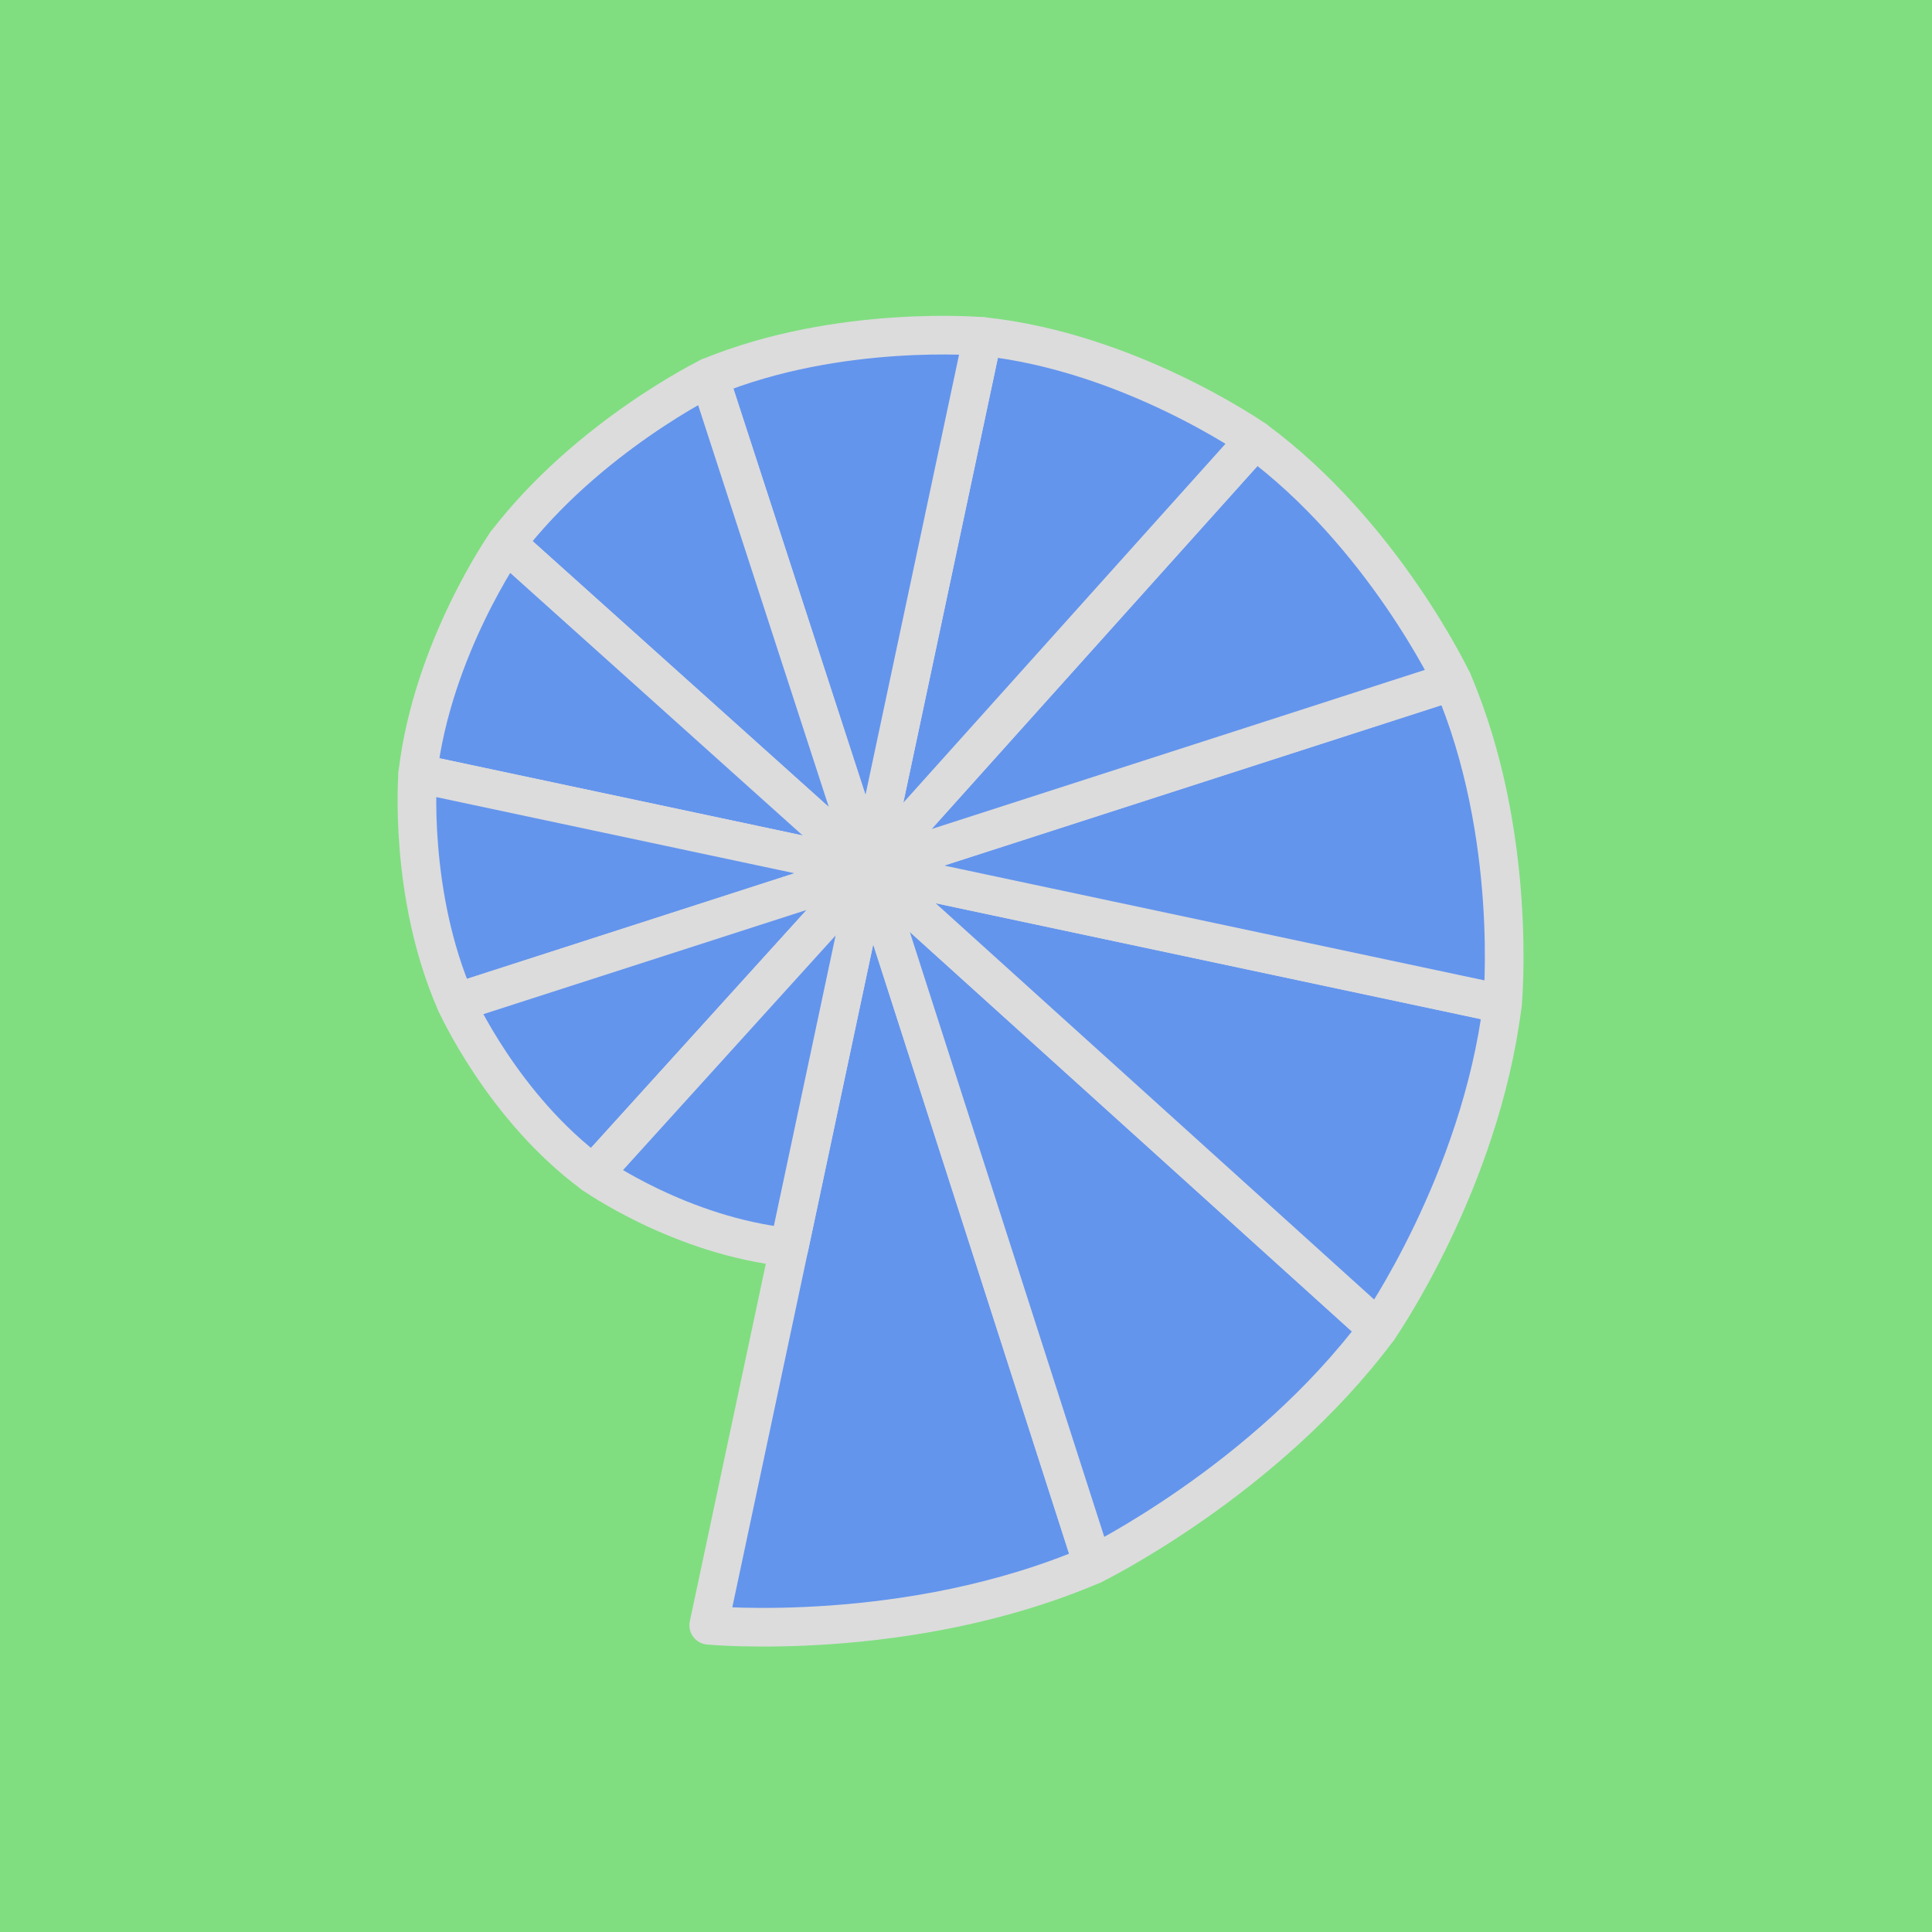
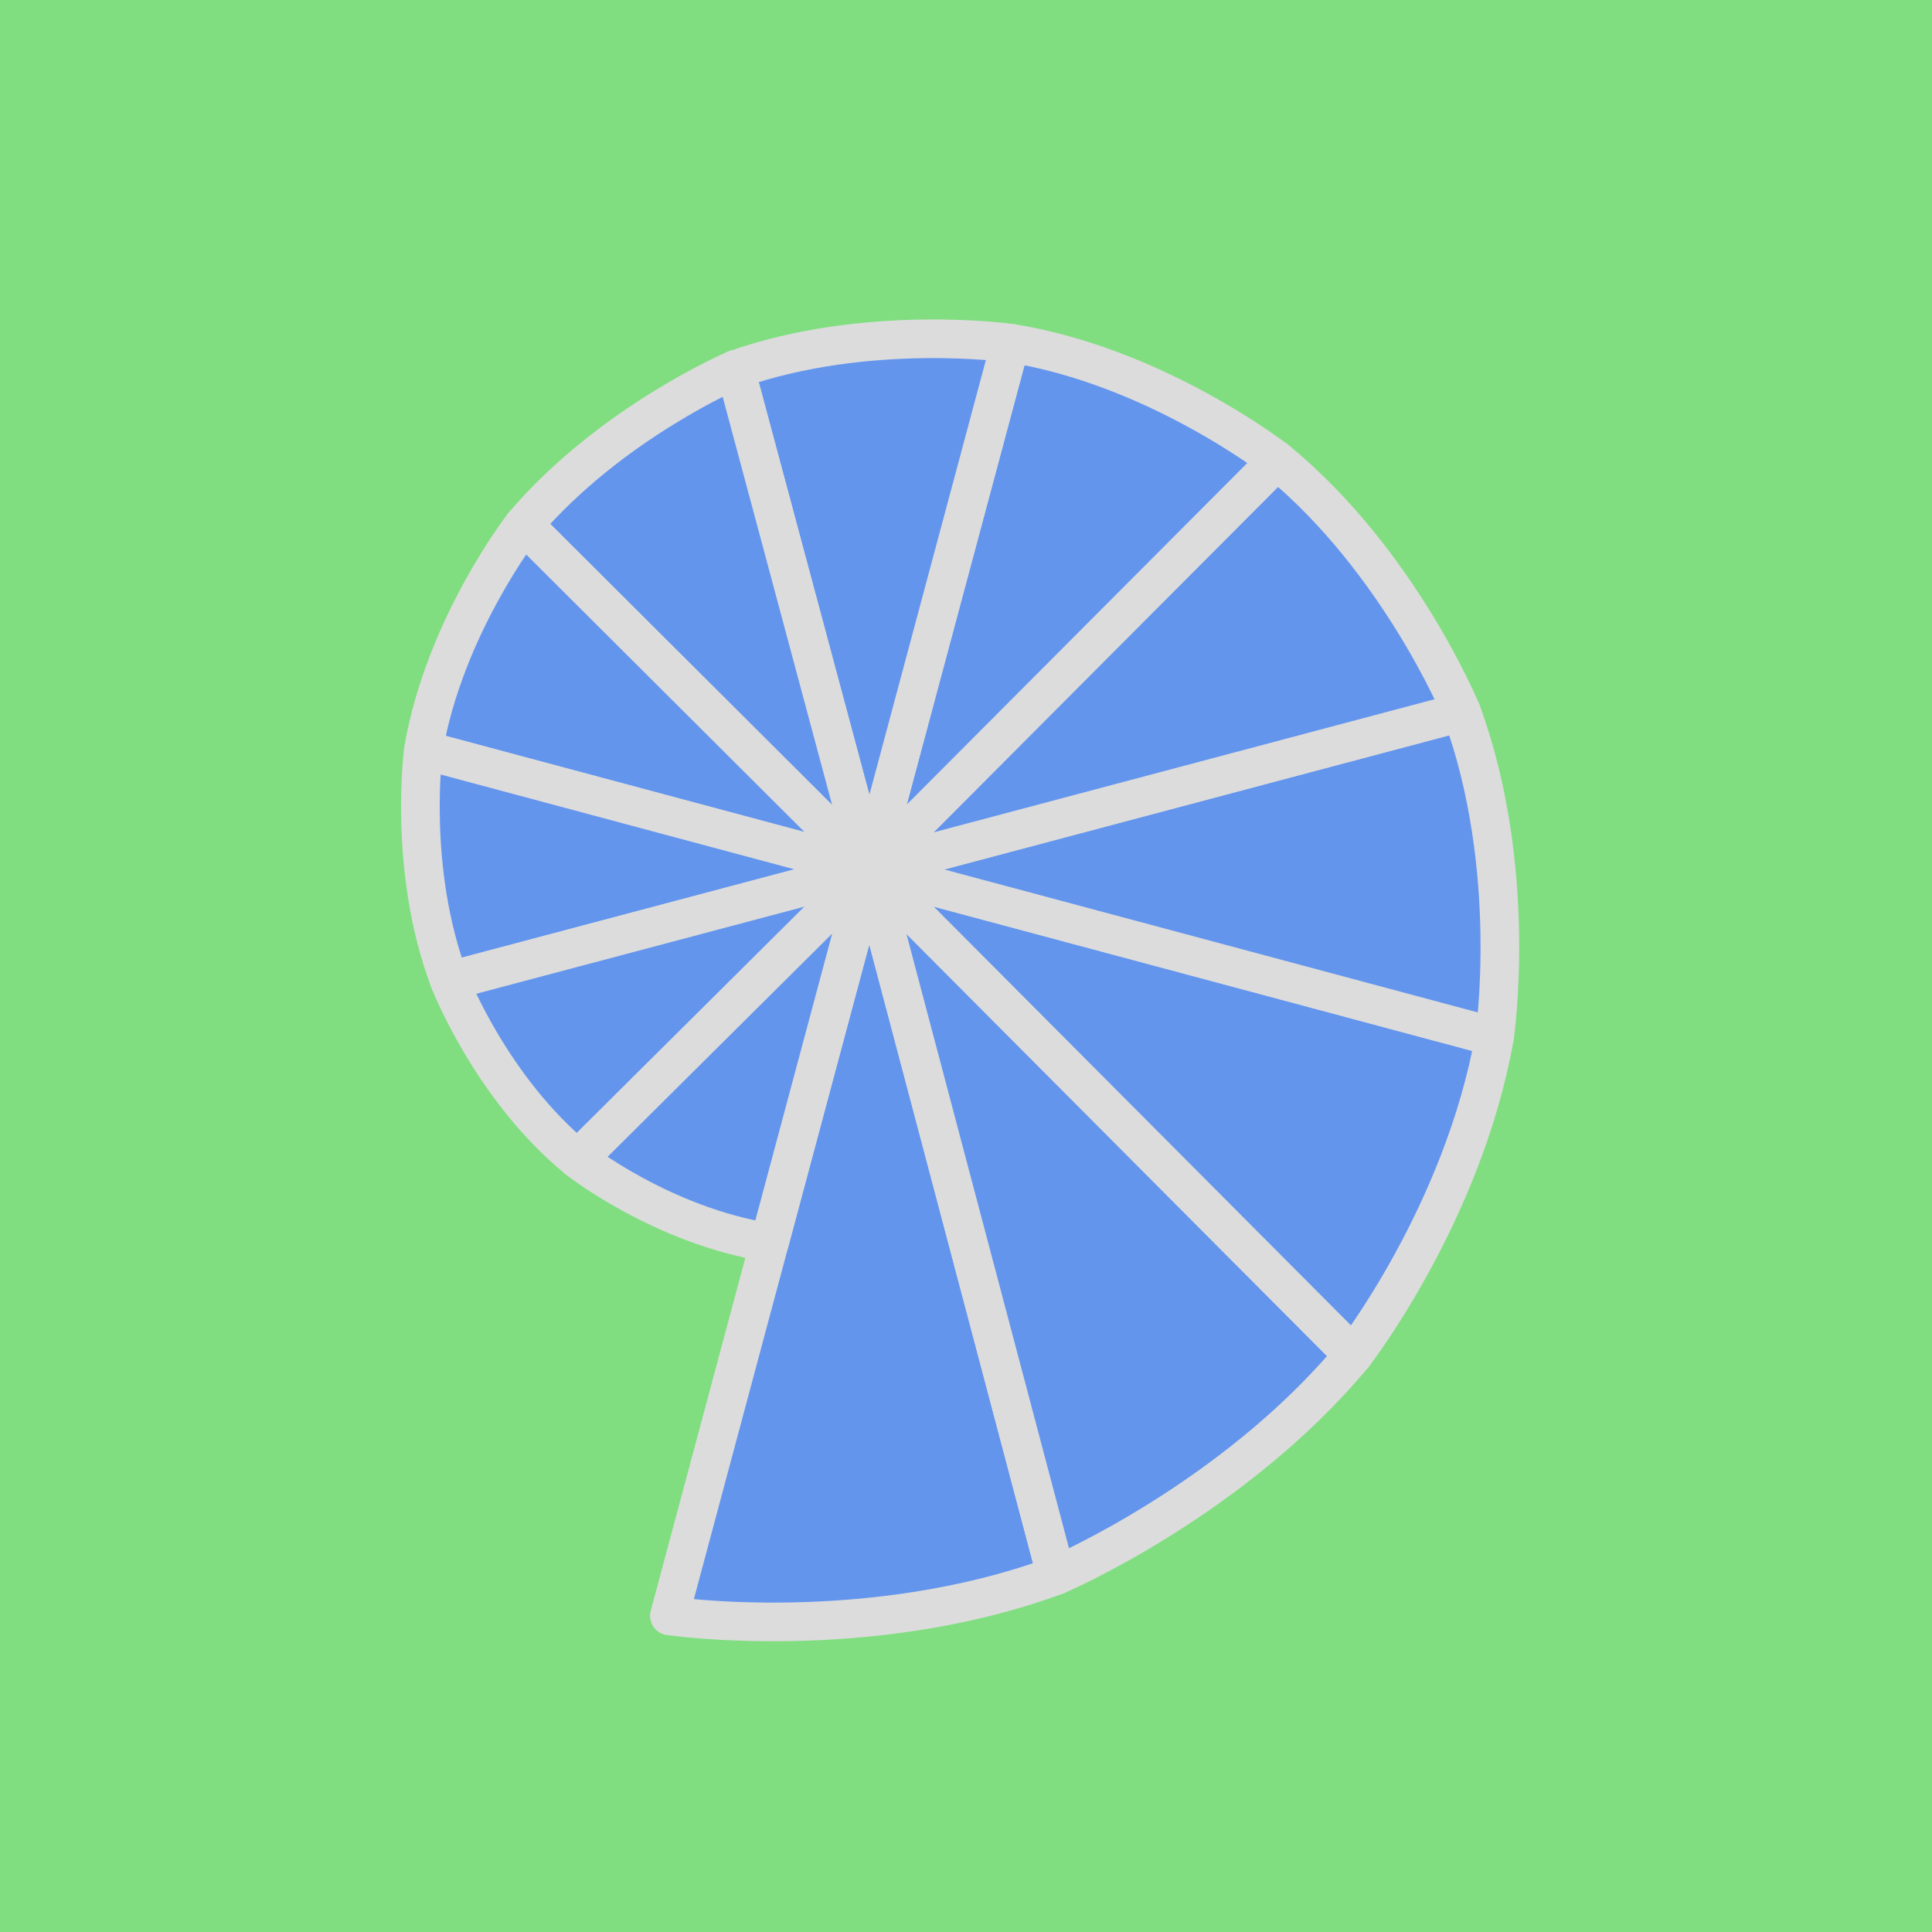
<svg xmlns="http://www.w3.org/2000/svg" version="1.1" width="100" height="100">
  <rect width="100" height="100" fill="#80de80" />
-   <g id="nautiloidea" stroke="#dcdcdc" stroke-width="2" stroke-linejoin="round" fill="#6495ed" transform="translate(-5 -5) rotate(12 50 50)">
+   <g id="nautiloidea" stroke="#dcdcdc" stroke-width="2" stroke-linejoin="round" fill="#6495ed" transform="translate(-5 -5) rotate(15 50 50)">
    <path d="M 50.0 90.0 S 60.3 88.8 68.8 82.8 L 50 50 Z" />
    <path d="M 68.8 82.8 S 76.6 76.7 80.7 67.8 L 50 50 Z" />
    <path d="M 80.7 67.8 S 84.3 59.3 83.5 50.0 L 50 50 Z" />
    <path d="M 83.5 50.0 S 82.5 41.3 77.5 34.2 L 50 50 Z" />
    <path d="M 77.5 34.2 S 72.4 27.5 64.9 24.1 L 50 50 Z" />
    <path d="M 64.9 24.1 S 57.6 21.0 50.0 21.8 L 50 50 Z" />
    <path d="M 50.0 21.8 S 42.6 22.7 36.6 26.8 L 50 50 Z" />
    <path d="M 36.6 26.8 S 31.1 31.1 28.1 37.4 L 50 50 Z" />
    <path d="M 28.1 37.4 S 25.5 43.5 26.1 50.0 L 50 50 Z" />
    <path d="M 26.1 50.0 S 26.9 56.2 30.5 61.2 L 50 50 Z" />
    <path d="M 30.5 61.2 S 34.0 66.0 39.3 68.4 L 50 50 Z" />
    <path d="M 39.3 68.4 S 44.4 70.6 50.0 70.0 L 50 50 Z" />
  </g>
</svg>
